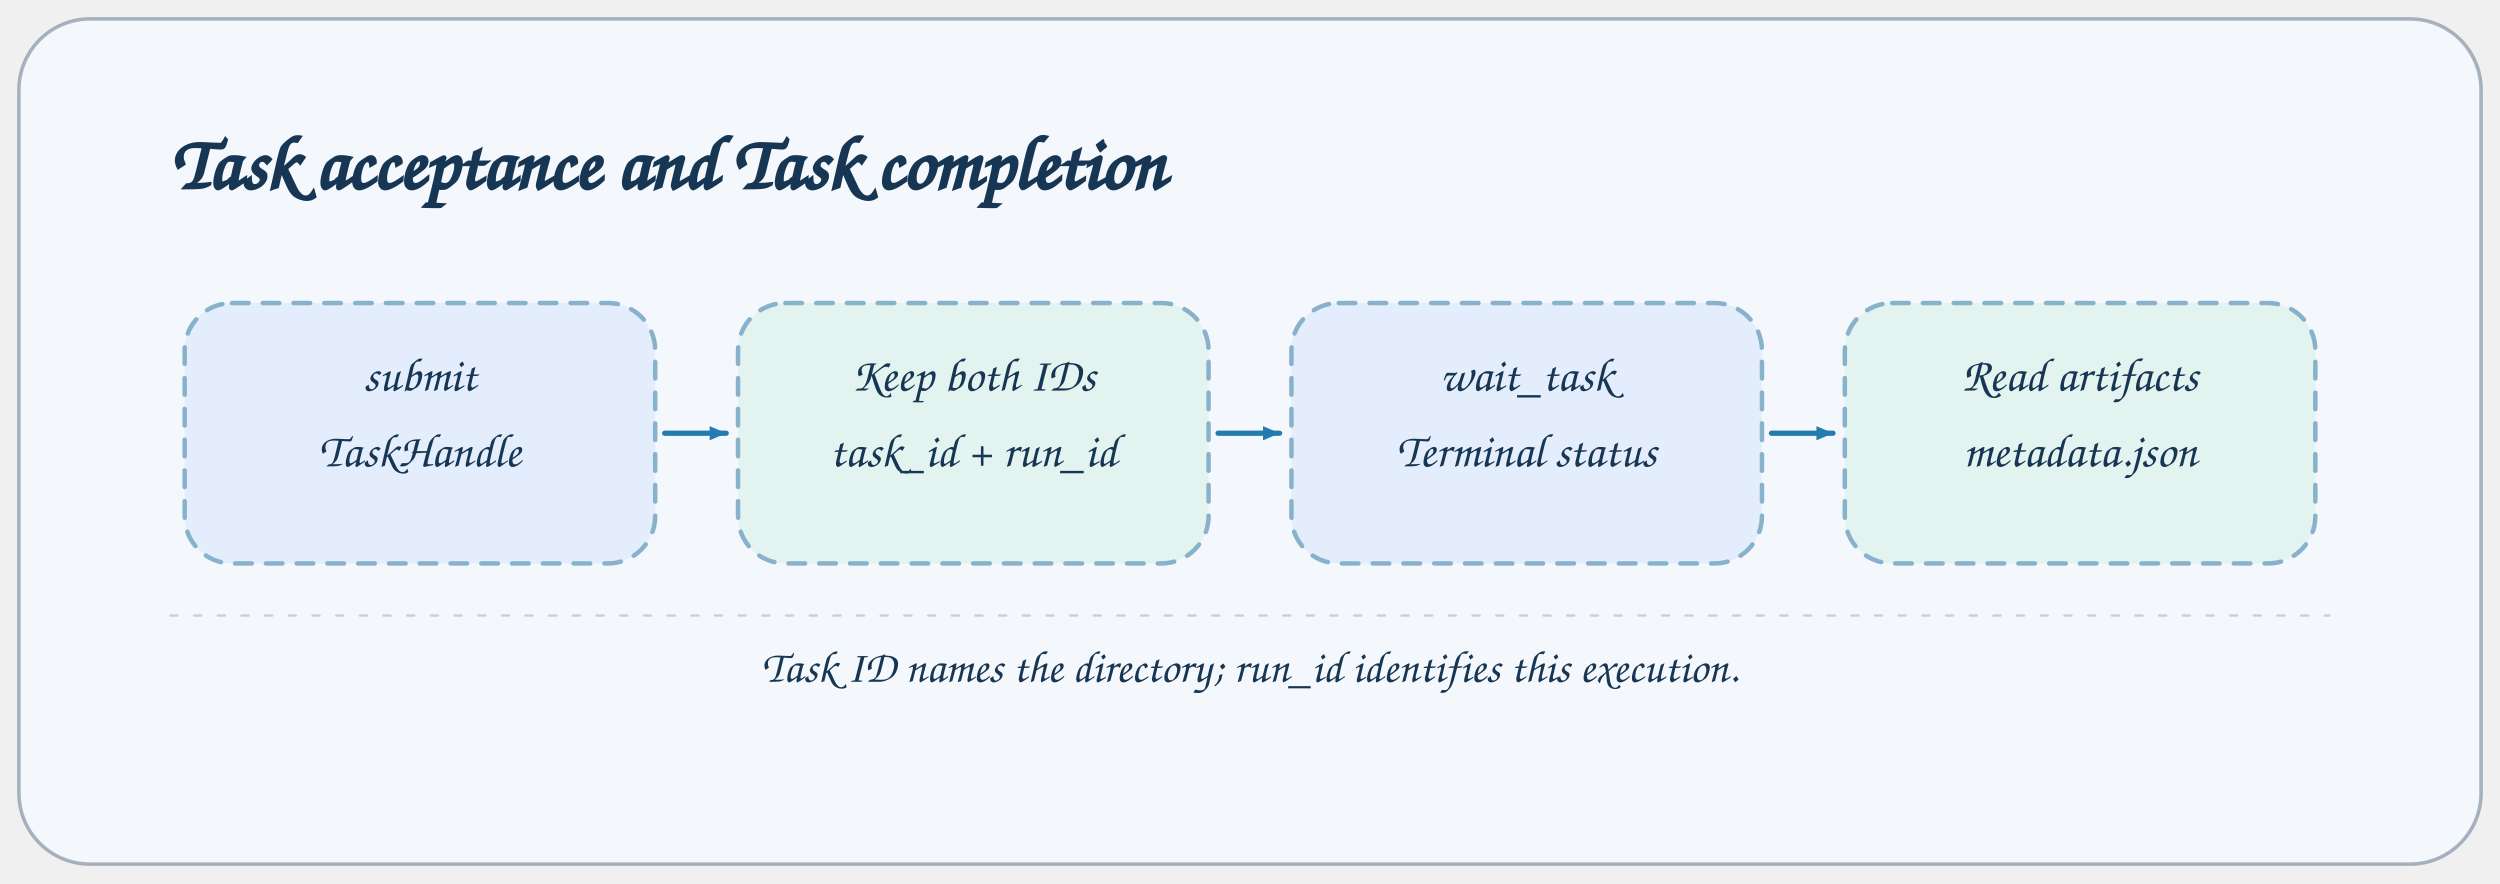
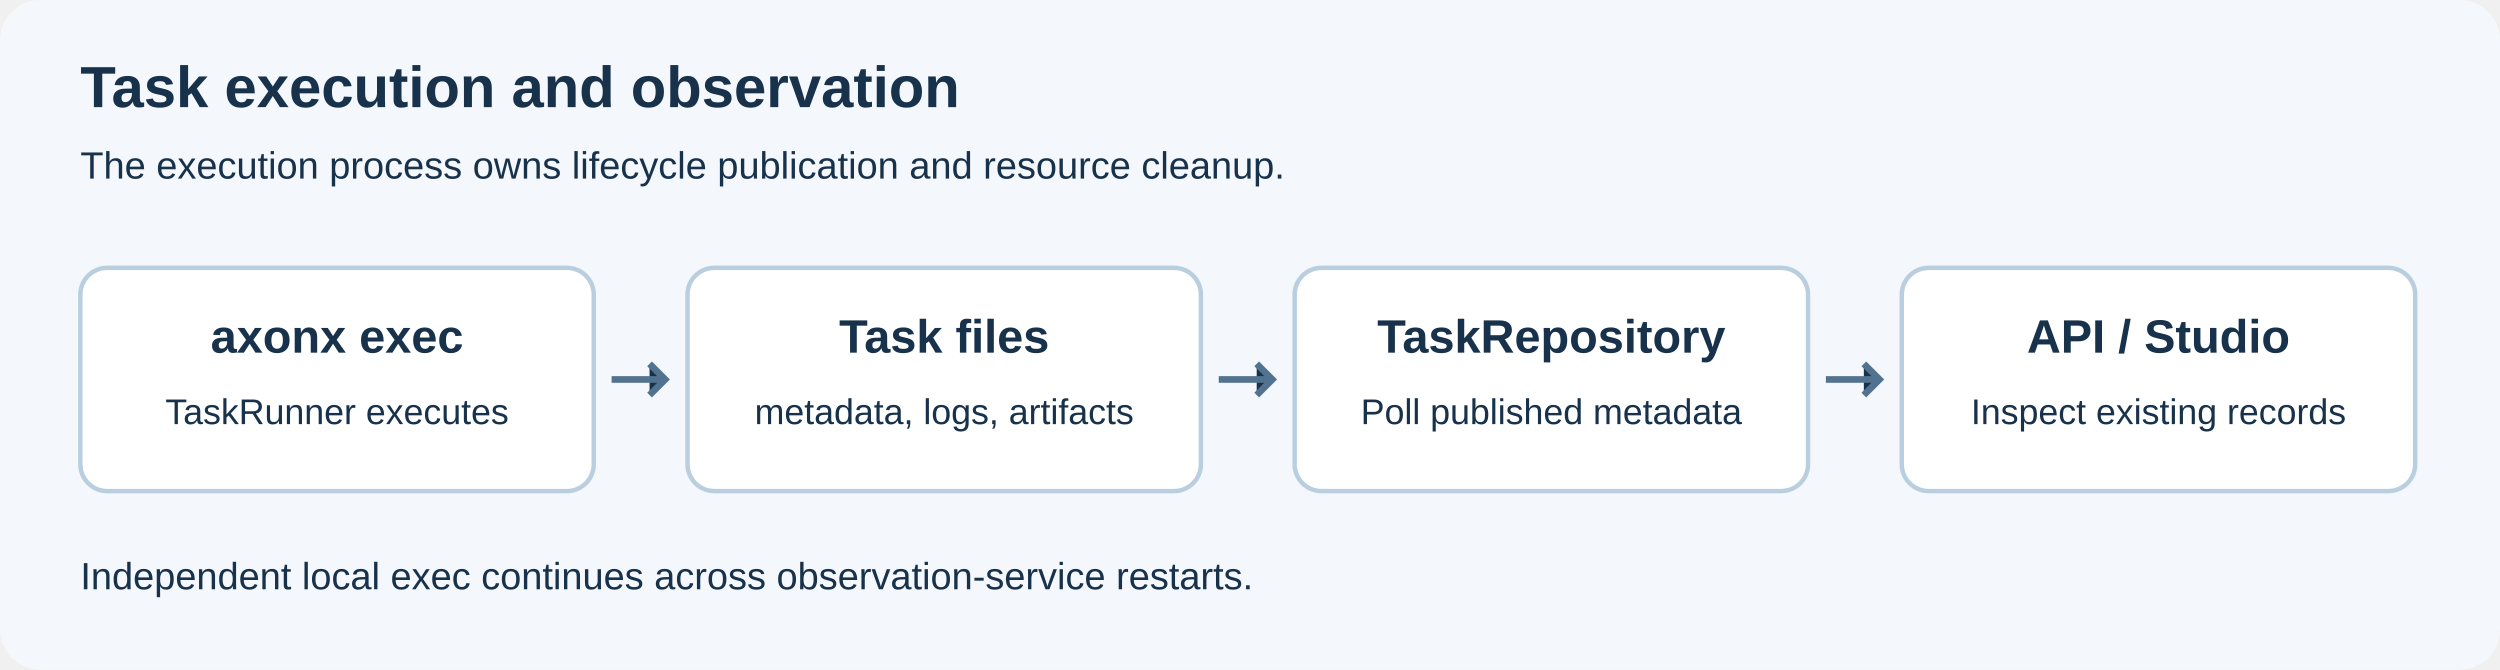
- <svg xmlns="http://www.w3.org/2000/svg" width="1056" height="373" viewBox="0 0 1056 373" role="img" aria-labelledby="title desc" aria-label="Task acceptance and Task completion">
-   <defs>
-     <marker id="arrow" viewBox="0 0 8 6" refX="7" refY="3" markerWidth="8" markerHeight="6" markerUnits="userSpaceOnUse" orient="auto-start-reverse">
-       <path d="M 0 0 L 7 3 L 0 6 z" fill="#247baf" />
-     </marker>
-   </defs>
-   <rect x="8" y="8" width="1040.0" height="357.0" rx="30" fill="#f4f8fc" stroke="#173653" stroke-width="1.5" stroke-linejoin="round" stroke-opacity="0.35" />
-   <g transform="translate(28 28)" font-family="'Comic Sans MS', 'Chalkboard SE', 'Comic Neue', cursive" data-diagram-content="true">
-     <g font-family="'Comic Sans MS', 'Chalkboard SE', 'Comic Neue', cursive" fill="#173653">
-       <text text-anchor="start" x="44" y="52" font-size="32" font-weight="700">Task acceptance and Task completion</text>
-       <rect x="50.0" y="100" width="198.75" height="110" rx="20" fill="#e4edfc" stroke="#88b2cc" stroke-width="1.9" stroke-dasharray="7 6" stroke-linecap="round" />
-       <text x="149.375" y="137" text-anchor="middle" font-size="20">submit</text>
-       <text x="149.375" y="169" text-anchor="middle" font-size="20">TaskHandle</text>
-       <path stroke-linecap="round" stroke-linejoin="round" d="M252.75 155H278.75" stroke="#247baf" stroke-width="2.2" marker-end="url(#arrow)" fill="none" />
-       <rect x="283.75" y="100" width="198.75" height="110" rx="20" fill="#e2f3f0" stroke="#88b2cc" stroke-width="1.9" stroke-dasharray="7 6" stroke-linecap="round" />
-       <text x="383.125" y="137" text-anchor="middle" font-size="20">Keep both IDs</text>
-       <text x="383.125" y="169" text-anchor="middle" font-size="20">task_id + run_id</text>
-       <path stroke-linecap="round" stroke-linejoin="round" d="M486.5 155H512.5" stroke="#247baf" stroke-width="2.2" marker-end="url(#arrow)" fill="none" />
-       <rect x="517.5" y="100" width="198.75" height="110" rx="20" fill="#e4edfc" stroke="#88b2cc" stroke-width="1.9" stroke-dasharray="7 6" stroke-linecap="round" />
-       <text x="616.875" y="137" text-anchor="middle" font-size="20">wait_task</text>
-       <text x="616.875" y="169" text-anchor="middle" font-size="20">Terminal status</text>
-       <path stroke-linecap="round" stroke-linejoin="round" d="M720.25 155H746.25" stroke="#247baf" stroke-width="2.2" marker-end="url(#arrow)" fill="none" />
-       <rect x="751.25" y="100" width="198.75" height="110" rx="20" fill="#e2f3f0" stroke="#88b2cc" stroke-width="1.9" stroke-dasharray="7 6" stroke-linecap="round" />
-       <text x="850.625" y="137" text-anchor="middle" font-size="20">Read artifacts</text>
-       <text x="850.625" y="169" text-anchor="middle" font-size="20">metadata.json</text>
-       <text x="500.0" y="260.0" font-size="19" text-anchor="middle">Task ID names the directory; run_id identifies this execution.</text>
+ <svg xmlns="http://www.w3.org/2000/svg" width="1120" height="300" viewBox="0 0 1120 300" role="img" aria-labelledby="title desc">
+   <rect width="1120" height="300" rx="18" fill="#f4f7fb" />
+   <g font-family="Arial,sans-serif" fill="#18324b">
+     <text x="36" y="48" font-size="26" font-weight="700">Task execution and observation</text>
+     <text x="36" y="80" font-size="17">The execution process owns lifecycle publication and resource cleanup.</text>
+     <g fill="#fff" stroke="#b9cede" stroke-width="2">
+       <rect x="36" y="120" width="230" height="100" rx="12" />
+       <rect x="308" y="120" width="230" height="100" rx="12" />
+       <rect x="580" y="120" width="230" height="100" rx="12" />
+       <rect x="852" y="120" width="230" height="100" rx="12" />
    </g>
-     <path d="M 44 232 H 956" fill="none" stroke="#173653" stroke-opacity="0.2" stroke-width="1" stroke-dasharray="3 7" stroke-linecap="round" />
+     <g font-size="21" font-weight="700" text-anchor="middle">
+       <text x="151" y="158">axonx exec</text>
+       <text x="423" y="158">Task files</text>
+       <text x="695" y="158">TaskRepository</text>
+       <text x="967" y="158">API / Studio</text>
+     </g>
+     <g font-size="16" text-anchor="middle">
+       <text x="151" y="190">TaskRunner executes</text>
+       <text x="423" y="190">metadata, logs, artifacts</text>
+       <text x="695" y="190">Poll published metadata</text>
+       <text x="967" y="190">Inspect existing records</text>
+     </g>
+     <g stroke="#52738f" stroke-width="3">
+       <path d="M274 170h24m-7-7 7 7-7 7" />
+       <path d="M546 170h24m-7-7 7 7-7 7" />
+       <path d="M818 170h24m-7-7 7 7-7 7" />
+     </g>
+     <text x="36" y="264" font-size="17">Independent local exec continues across observation-service restarts.</text>
  </g>
</svg>
